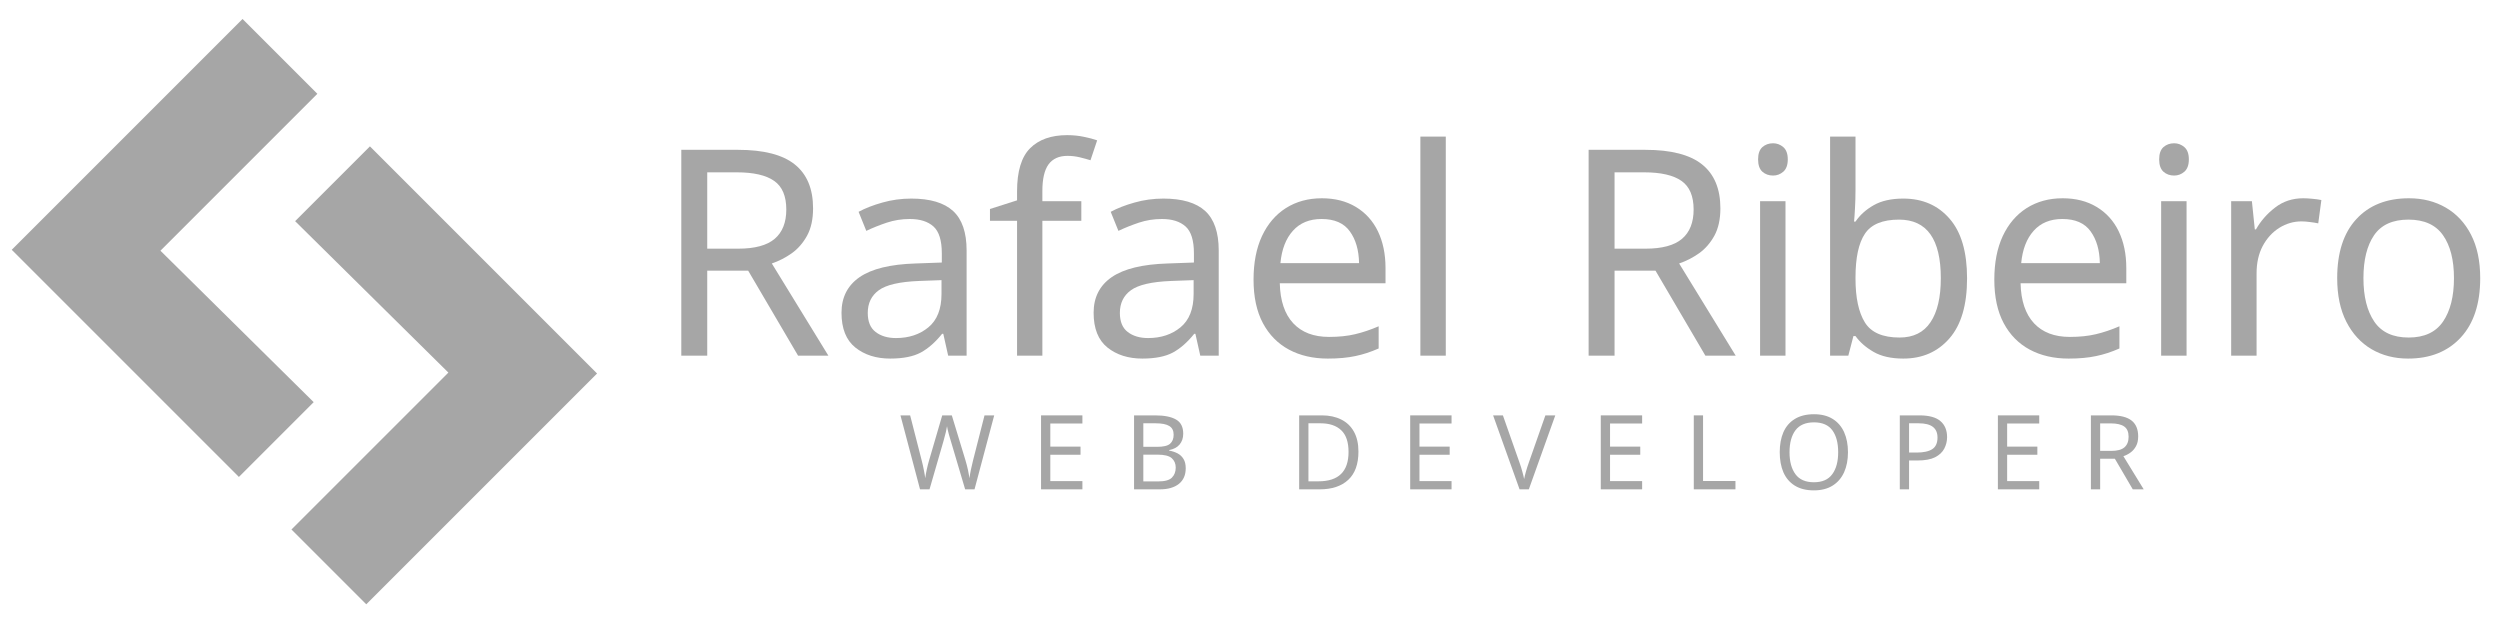
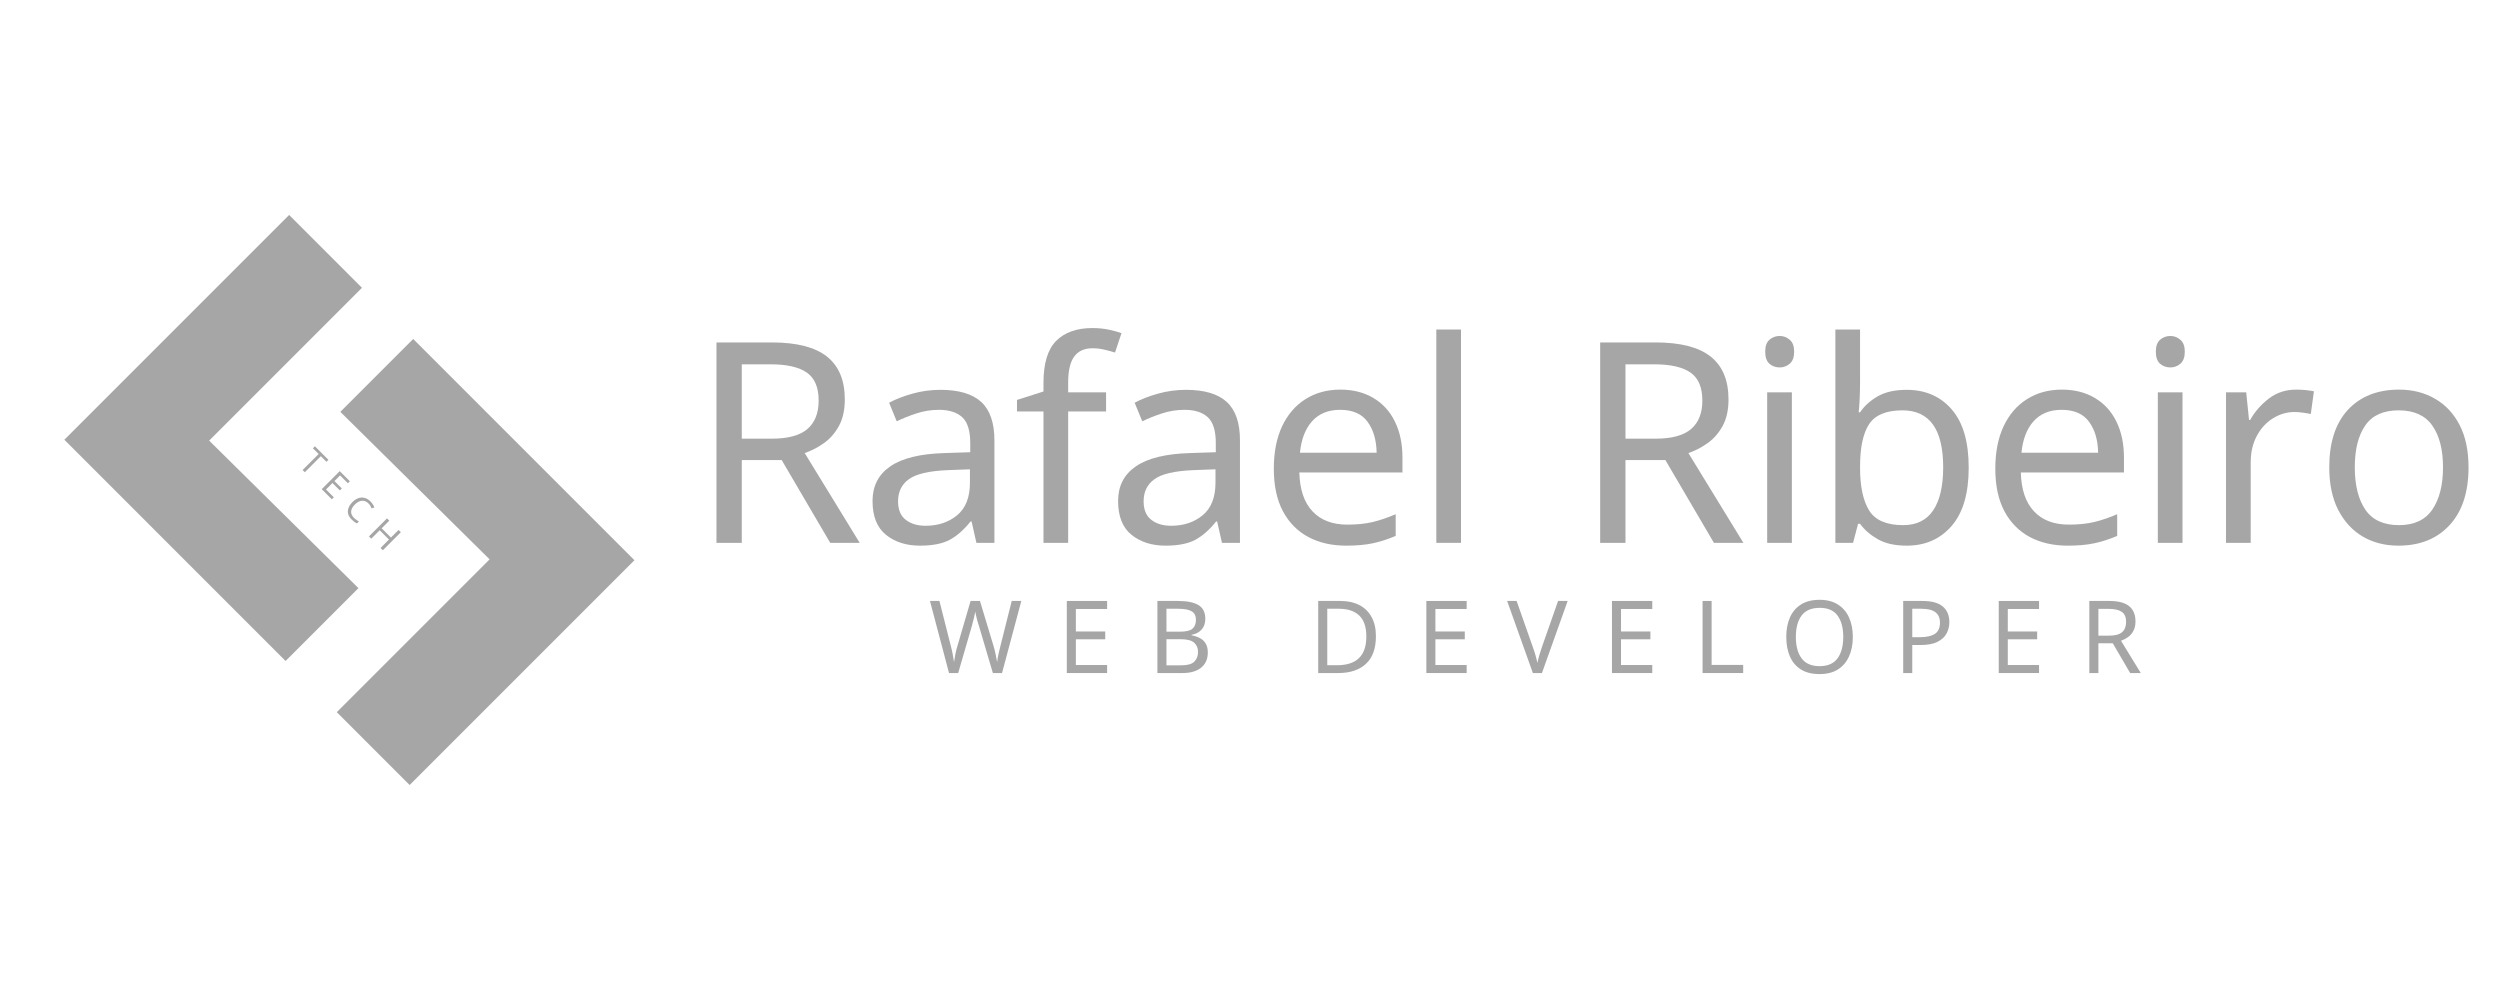
- <svg xmlns="http://www.w3.org/2000/svg" width="500" zoomAndPan="magnify" viewBox="0 0 375 93.75" height="125" preserveAspectRatio="xMidYMid meet" version="1.0">
+ <svg xmlns="http://www.w3.org/2000/svg" width="500" zoomAndPan="magnify" viewBox="0 0 375 150" height="200" preserveAspectRatio="xMidYMid meet" version="1.0">
  <defs>
    <g />
  </defs>
  <g fill="#a6a6a6" fill-opacity="1">
-     <g transform="translate(98.00733, 53.34918)">
-       <g>
-         <path d="M 12.703 -30.875 C 16.547 -30.875 19.379 -30.145 21.203 -28.688 C 23.035 -27.227 23.953 -25.031 23.953 -22.094 C 23.953 -20.445 23.648 -19.078 23.047 -17.984 C 22.441 -16.891 21.672 -16.008 20.734 -15.344 C 19.797 -14.688 18.805 -14.18 17.766 -13.828 L 26.25 0 L 21.703 0 L 14.219 -12.75 L 8.078 -12.75 L 8.078 0 L 4.188 0 L 4.188 -30.875 Z M 12.5 -27.5 L 8.078 -27.5 L 8.078 -16.047 L 12.703 -16.047 C 15.211 -16.047 17.047 -16.539 18.203 -17.531 C 19.359 -18.52 19.938 -19.984 19.938 -21.922 C 19.938 -23.941 19.328 -25.375 18.109 -26.219 C 16.898 -27.07 15.031 -27.5 12.5 -27.5 Z M 12.5 -27.5 " />
-       </g>
-     </g>
-   </g>
-   <g fill="#a6a6a6" fill-opacity="1">
-     <g transform="translate(124.2415, 53.34918)">
-       <g>
-         <path d="M 12.453 -23.562 C 15.273 -23.562 17.363 -22.941 18.719 -21.703 C 20.07 -20.461 20.75 -18.488 20.75 -15.781 L 20.75 0 L 17.984 0 L 17.25 -3.281 L 17.078 -3.281 C 16.066 -2.02 15 -1.082 13.875 -0.469 C 12.75 0.133 11.223 0.438 9.297 0.438 C 7.191 0.438 5.445 -0.113 4.062 -1.219 C 2.676 -2.332 1.984 -4.07 1.984 -6.438 C 1.984 -8.75 2.891 -10.531 4.703 -11.781 C 6.523 -13.031 9.32 -13.711 13.094 -13.828 L 17.031 -13.969 L 17.031 -15.344 C 17.031 -17.281 16.613 -18.625 15.781 -19.375 C 14.945 -20.125 13.766 -20.5 12.234 -20.5 C 11.023 -20.5 9.875 -20.316 8.781 -19.953 C 7.688 -19.586 6.66 -19.176 5.703 -18.719 L 4.547 -21.578 C 5.547 -22.117 6.738 -22.582 8.125 -22.969 C 9.508 -23.363 10.953 -23.562 12.453 -23.562 Z M 16.984 -11.328 L 13.578 -11.203 C 10.691 -11.086 8.691 -10.625 7.578 -9.812 C 6.473 -9.008 5.922 -7.875 5.922 -6.406 C 5.922 -5.102 6.316 -4.148 7.109 -3.547 C 7.898 -2.941 8.914 -2.641 10.156 -2.641 C 12.094 -2.641 13.711 -3.176 15.016 -4.25 C 16.328 -5.332 16.984 -7 16.984 -9.25 Z M 16.984 -11.328 " />
-       </g>
-     </g>
-   </g>
-   <g fill="#a6a6a6" fill-opacity="1">
-     <g transform="translate(147.8393, 53.34918)">
-       <g>
-         <path d="M 14.359 -20.234 L 8.516 -20.234 L 8.516 0 L 4.719 0 L 4.719 -20.234 L 0.656 -20.234 L 0.656 -22 L 4.719 -23.297 L 4.719 -24.641 C 4.719 -27.641 5.367 -29.797 6.672 -31.109 C 7.984 -32.422 9.836 -33.078 12.234 -33.078 C 13.129 -33.078 13.961 -32.992 14.734 -32.828 C 15.516 -32.672 16.18 -32.492 16.734 -32.297 L 15.734 -29.312 C 15.273 -29.457 14.742 -29.602 14.141 -29.75 C 13.535 -29.895 12.914 -29.969 12.281 -29.969 C 11.008 -29.969 10.062 -29.539 9.438 -28.688 C 8.82 -27.832 8.516 -26.5 8.516 -24.688 L 8.516 -23.172 L 14.359 -23.172 Z M 14.359 -20.234 " />
-       </g>
-     </g>
-   </g>
-   <g fill="#a6a6a6" fill-opacity="1">
-     <g transform="translate(162.0584, 53.34918)">
-       <g>
-         <path d="M 12.453 -23.562 C 15.273 -23.562 17.363 -22.941 18.719 -21.703 C 20.07 -20.461 20.75 -18.488 20.75 -15.781 L 20.75 0 L 17.984 0 L 17.25 -3.281 L 17.078 -3.281 C 16.066 -2.02 15 -1.082 13.875 -0.469 C 12.75 0.133 11.223 0.438 9.297 0.438 C 7.191 0.438 5.445 -0.113 4.062 -1.219 C 2.676 -2.332 1.984 -4.07 1.984 -6.438 C 1.984 -8.75 2.891 -10.531 4.703 -11.781 C 6.523 -13.031 9.32 -13.711 13.094 -13.828 L 17.031 -13.969 L 17.031 -15.344 C 17.031 -17.281 16.613 -18.625 15.781 -19.375 C 14.945 -20.125 13.766 -20.5 12.234 -20.5 C 11.023 -20.5 9.875 -20.316 8.781 -19.953 C 7.688 -19.586 6.66 -19.176 5.703 -18.719 L 4.547 -21.578 C 5.547 -22.117 6.738 -22.582 8.125 -22.969 C 9.508 -23.363 10.953 -23.562 12.453 -23.562 Z M 16.984 -11.328 L 13.578 -11.203 C 10.691 -11.086 8.691 -10.625 7.578 -9.812 C 6.473 -9.008 5.922 -7.875 5.922 -6.406 C 5.922 -5.102 6.316 -4.148 7.109 -3.547 C 7.898 -2.941 8.914 -2.641 10.156 -2.641 C 12.094 -2.641 13.711 -3.176 15.016 -4.25 C 16.328 -5.332 16.984 -7 16.984 -9.25 Z M 16.984 -11.328 " />
-       </g>
-     </g>
-   </g>
-   <g fill="#a6a6a6" fill-opacity="1">
-     <g transform="translate(185.6562, 53.34918)">
-       <g>
-         <path d="M 12.625 -23.609 C 14.582 -23.609 16.281 -23.176 17.719 -22.312 C 19.164 -21.445 20.27 -20.227 21.031 -18.656 C 21.789 -17.082 22.172 -15.242 22.172 -13.141 L 22.172 -10.859 L 6.312 -10.859 C 6.375 -8.234 7.047 -6.234 8.328 -4.859 C 9.609 -3.492 11.398 -2.812 13.703 -2.812 C 15.172 -2.812 16.473 -2.945 17.609 -3.219 C 18.754 -3.488 19.93 -3.883 21.141 -4.406 L 21.141 -1.078 C 19.961 -0.555 18.797 -0.176 17.641 0.062 C 16.484 0.312 15.113 0.438 13.531 0.438 C 11.312 0.438 9.363 -0.008 7.688 -0.906 C 6.02 -1.801 4.719 -3.125 3.781 -4.875 C 2.844 -6.633 2.375 -8.812 2.375 -11.406 C 2.375 -13.945 2.797 -16.125 3.641 -17.938 C 4.492 -19.758 5.691 -21.16 7.234 -22.141 C 8.785 -23.117 10.582 -23.609 12.625 -23.609 Z M 12.578 -20.5 C 10.766 -20.5 9.332 -19.91 8.281 -18.734 C 7.227 -17.566 6.602 -15.945 6.406 -13.875 L 18.203 -13.875 C 18.172 -15.832 17.707 -17.426 16.812 -18.656 C 15.926 -19.883 14.516 -20.5 12.578 -20.5 Z M 12.578 -20.5 " />
-       </g>
-     </g>
-   </g>
-   <g fill="#a6a6a6" fill-opacity="1">
-     <g transform="translate(209.3837, 53.34918)">
-       <g>
-         <path d="M 7.484 0 L 3.672 0 L 3.672 -32.859 L 7.484 -32.859 Z M 7.484 0 " />
-       </g>
-     </g>
-   </g>
-   <g fill="#a6a6a6" fill-opacity="1">
-     <g transform="translate(219.8858, 53.34918)">
+     <g transform="translate(103.3921, 81.4271)">
+       <g>
+         <path d="M 12.375 -30.062 C 16.113 -30.062 18.875 -29.352 20.656 -27.938 C 22.438 -26.52 23.328 -24.379 23.328 -21.516 C 23.328 -19.922 23.031 -18.586 22.438 -17.516 C 21.852 -16.453 21.102 -15.598 20.188 -14.953 C 19.281 -14.305 18.32 -13.812 17.312 -13.469 L 25.562 0 L 21.141 0 L 13.859 -12.422 L 7.875 -12.422 L 7.875 0 L 4.078 0 L 4.078 -30.062 Z M 12.172 -26.781 L 7.875 -26.781 L 7.875 -15.625 L 12.375 -15.625 C 14.82 -15.625 16.602 -16.109 17.719 -17.078 C 18.844 -18.047 19.406 -19.469 19.406 -21.344 C 19.406 -23.312 18.816 -24.707 17.641 -25.531 C 16.461 -26.363 14.641 -26.781 12.172 -26.781 Z M 12.172 -26.781 " />
+       </g>
+     </g>
+   </g>
+   <g fill="#a6a6a6" fill-opacity="1">
+     <g transform="translate(128.9436, 81.4271)">
+       <g>
+         <path d="M 12.125 -22.953 C 14.875 -22.953 16.91 -22.348 18.234 -21.141 C 19.555 -19.93 20.219 -18.008 20.219 -15.375 L 20.219 0 L 17.516 0 L 16.797 -3.203 L 16.641 -3.203 C 15.648 -1.961 14.609 -1.047 13.516 -0.453 C 12.422 0.129 10.93 0.422 9.047 0.422 C 7.004 0.422 5.305 -0.117 3.953 -1.203 C 2.609 -2.285 1.938 -3.977 1.938 -6.281 C 1.938 -8.52 2.82 -10.25 4.594 -11.469 C 6.363 -12.695 9.086 -13.363 12.766 -13.469 L 16.594 -13.594 L 16.594 -14.953 C 16.594 -16.828 16.188 -18.129 15.375 -18.859 C 14.562 -19.586 13.41 -19.953 11.922 -19.953 C 10.734 -19.953 9.609 -19.773 8.547 -19.422 C 7.484 -19.078 6.488 -18.68 5.562 -18.234 L 4.422 -21.016 C 5.398 -21.547 6.562 -22 7.906 -22.375 C 9.258 -22.758 10.664 -22.953 12.125 -22.953 Z M 16.547 -11.031 L 13.219 -10.906 C 10.414 -10.789 8.473 -10.336 7.391 -9.547 C 6.305 -8.766 5.766 -7.66 5.766 -6.234 C 5.766 -4.973 6.148 -4.047 6.922 -3.453 C 7.691 -2.859 8.68 -2.562 9.891 -2.562 C 11.773 -2.562 13.352 -3.086 14.625 -4.141 C 15.906 -5.203 16.547 -6.828 16.547 -9.016 Z M 16.547 -11.031 " />
+       </g>
+     </g>
+   </g>
+   <g fill="#a6a6a6" fill-opacity="1">
+     <g transform="translate(151.9272, 81.4271)">
+       <g>
+         <path d="M 13.984 -19.703 L 8.297 -19.703 L 8.297 0 L 4.594 0 L 4.594 -19.703 L 0.625 -19.703 L 0.625 -21.438 L 4.594 -22.703 L 4.594 -24 C 4.594 -26.914 5.227 -29.016 6.5 -30.297 C 7.781 -31.578 9.586 -32.219 11.922 -32.219 C 12.785 -32.219 13.598 -32.141 14.359 -31.984 C 15.117 -31.828 15.766 -31.648 16.297 -31.453 L 15.328 -28.547 C 14.879 -28.691 14.359 -28.832 13.766 -28.969 C 13.18 -29.113 12.578 -29.188 11.953 -29.188 C 10.723 -29.188 9.805 -28.77 9.203 -27.938 C 8.598 -27.113 8.297 -25.816 8.297 -24.047 L 8.297 -22.578 L 13.984 -22.578 Z M 13.984 -19.703 " />
+       </g>
+     </g>
+   </g>
+   <g fill="#a6a6a6" fill-opacity="1">
+     <g transform="translate(165.7762, 81.4271)">
+       <g>
+         <path d="M 12.125 -22.953 C 14.875 -22.953 16.91 -22.348 18.234 -21.141 C 19.555 -19.93 20.219 -18.008 20.219 -15.375 L 20.219 0 L 17.516 0 L 16.797 -3.203 L 16.641 -3.203 C 15.648 -1.961 14.609 -1.047 13.516 -0.453 C 12.422 0.129 10.93 0.422 9.047 0.422 C 7.004 0.422 5.305 -0.117 3.953 -1.203 C 2.609 -2.285 1.938 -3.977 1.938 -6.281 C 1.938 -8.52 2.82 -10.25 4.594 -11.469 C 6.363 -12.695 9.086 -13.363 12.766 -13.469 L 16.594 -13.594 L 16.594 -14.953 C 16.594 -16.828 16.188 -18.129 15.375 -18.859 C 14.562 -19.586 13.41 -19.953 11.922 -19.953 C 10.734 -19.953 9.609 -19.773 8.547 -19.422 C 7.484 -19.078 6.488 -18.68 5.562 -18.234 L 4.422 -21.016 C 5.398 -21.547 6.562 -22 7.906 -22.375 C 9.258 -22.758 10.664 -22.953 12.125 -22.953 Z M 16.547 -11.031 L 13.219 -10.906 C 10.414 -10.789 8.473 -10.336 7.391 -9.547 C 6.305 -8.766 5.766 -7.66 5.766 -6.234 C 5.766 -4.973 6.148 -4.047 6.922 -3.453 C 7.691 -2.859 8.68 -2.562 9.891 -2.562 C 11.773 -2.562 13.352 -3.086 14.625 -4.141 C 15.906 -5.203 16.547 -6.828 16.547 -9.016 Z M 16.547 -11.031 " />
+       </g>
+     </g>
+   </g>
+   <g fill="#a6a6a6" fill-opacity="1">
+     <g transform="translate(188.7598, 81.4271)">
+       <g>
+         <path d="M 12.297 -22.984 C 14.203 -22.984 15.859 -22.562 17.266 -21.719 C 18.672 -20.883 19.742 -19.703 20.484 -18.172 C 21.234 -16.641 21.609 -14.848 21.609 -12.797 L 21.609 -10.562 L 6.141 -10.562 C 6.203 -8.008 6.859 -6.066 8.109 -4.734 C 9.359 -3.398 11.102 -2.734 13.344 -2.734 C 14.781 -2.734 16.051 -2.863 17.156 -3.125 C 18.27 -3.395 19.414 -3.785 20.594 -4.297 L 20.594 -1.047 C 19.438 -0.547 18.297 -0.176 17.172 0.062 C 16.055 0.301 14.727 0.422 13.188 0.422 C 11.02 0.422 9.117 -0.008 7.484 -0.875 C 5.859 -1.75 4.586 -3.039 3.672 -4.75 C 2.766 -6.469 2.312 -8.586 2.312 -11.109 C 2.312 -13.586 2.723 -15.707 3.547 -17.469 C 4.379 -19.238 5.547 -20.598 7.047 -21.547 C 8.555 -22.504 10.305 -22.984 12.297 -22.984 Z M 12.25 -19.953 C 10.477 -19.953 9.082 -19.383 8.062 -18.25 C 7.039 -17.113 6.43 -15.535 6.234 -13.516 L 17.734 -13.516 C 17.703 -15.422 17.25 -16.969 16.375 -18.156 C 15.508 -19.352 14.133 -19.953 12.25 -19.953 Z M 12.25 -19.953 " />
+       </g>
+     </g>
+   </g>
+   <g fill="#a6a6a6" fill-opacity="1">
+     <g transform="translate(211.8697, 81.4271)">
+       <g>
+         <path d="M 7.281 0 L 3.578 0 L 3.578 -32 L 7.281 -32 Z M 7.281 0 " />
+       </g>
+     </g>
+   </g>
+   <g fill="#a6a6a6" fill-opacity="1">
+     <g transform="translate(222.0985, 81.4271)">
      <g />
    </g>
  </g>
  <g fill="#a6a6a6" fill-opacity="1">
-     <g transform="translate(234.1049, 53.34918)">
-       <g>
-         <path d="M 12.703 -30.875 C 16.547 -30.875 19.379 -30.145 21.203 -28.688 C 23.035 -27.227 23.953 -25.031 23.953 -22.094 C 23.953 -20.445 23.648 -19.078 23.047 -17.984 C 22.441 -16.891 21.672 -16.008 20.734 -15.344 C 19.797 -14.688 18.805 -14.18 17.766 -13.828 L 26.25 0 L 21.703 0 L 14.219 -12.75 L 8.078 -12.75 L 8.078 0 L 4.188 0 L 4.188 -30.875 Z M 12.5 -27.5 L 8.078 -27.5 L 8.078 -16.047 L 12.703 -16.047 C 15.211 -16.047 17.047 -16.539 18.203 -17.531 C 19.359 -18.52 19.938 -19.984 19.938 -21.922 C 19.938 -23.941 19.328 -25.375 18.109 -26.219 C 16.898 -27.07 15.031 -27.5 12.5 -27.5 Z M 12.5 -27.5 " />
-       </g>
-     </g>
-   </g>
-   <g fill="#a6a6a6" fill-opacity="1">
-     <g transform="translate(260.3391, 53.34918)">
-       <g>
-         <path d="M 5.625 -31.859 C 6.195 -31.859 6.707 -31.664 7.156 -31.281 C 7.602 -30.895 7.828 -30.281 7.828 -29.438 C 7.828 -28.602 7.602 -27.988 7.156 -27.594 C 6.707 -27.207 6.195 -27.016 5.625 -27.016 C 4.988 -27.016 4.453 -27.207 4.016 -27.594 C 3.586 -27.988 3.375 -28.602 3.375 -29.438 C 3.375 -30.281 3.586 -30.895 4.016 -31.281 C 4.453 -31.664 4.988 -31.859 5.625 -31.859 Z M 7.484 -23.172 L 7.484 0 L 3.672 0 L 3.672 -23.172 Z M 7.484 -23.172 " />
-       </g>
-     </g>
-   </g>
-   <g fill="#a6a6a6" fill-opacity="1">
-     <g transform="translate(270.8412, 53.34918)">
-       <g>
-         <path d="M 7.484 -32.859 L 7.484 -24.859 C 7.484 -23.879 7.457 -22.961 7.406 -22.109 C 7.363 -21.266 7.316 -20.598 7.266 -20.109 L 7.484 -20.109 C 8.141 -21.086 9.047 -21.906 10.203 -22.562 C 11.359 -23.227 12.844 -23.562 14.656 -23.562 C 17.539 -23.562 19.852 -22.555 21.594 -20.547 C 23.344 -18.547 24.219 -15.562 24.219 -11.594 C 24.219 -7.613 23.336 -4.613 21.578 -2.594 C 19.816 -0.57 17.508 0.438 14.656 0.438 C 12.844 0.438 11.359 0.102 10.203 -0.562 C 9.047 -1.227 8.141 -2.02 7.484 -2.938 L 7.172 -2.938 L 6.406 0 L 3.672 0 L 3.672 -32.859 Z M 14.016 -20.406 C 11.535 -20.406 9.828 -19.695 8.891 -18.281 C 7.953 -16.875 7.484 -14.688 7.484 -11.719 L 7.484 -11.547 C 7.484 -8.691 7.953 -6.504 8.891 -4.984 C 9.828 -3.473 11.562 -2.719 14.094 -2.719 C 16.164 -2.719 17.711 -3.484 18.734 -5.016 C 19.766 -6.547 20.281 -8.75 20.281 -11.625 C 20.281 -17.477 18.191 -20.406 14.016 -20.406 Z M 14.016 -20.406 " />
-       </g>
-     </g>
-   </g>
-   <g fill="#a6a6a6" fill-opacity="1">
-     <g transform="translate(296.7729, 53.34918)">
-       <g>
-         <path d="M 12.625 -23.609 C 14.582 -23.609 16.281 -23.176 17.719 -22.312 C 19.164 -21.445 20.27 -20.227 21.031 -18.656 C 21.789 -17.082 22.172 -15.242 22.172 -13.141 L 22.172 -10.859 L 6.312 -10.859 C 6.375 -8.234 7.047 -6.234 8.328 -4.859 C 9.609 -3.492 11.398 -2.812 13.703 -2.812 C 15.172 -2.812 16.473 -2.945 17.609 -3.219 C 18.754 -3.488 19.93 -3.883 21.141 -4.406 L 21.141 -1.078 C 19.961 -0.555 18.797 -0.176 17.641 0.062 C 16.484 0.312 15.113 0.438 13.531 0.438 C 11.312 0.438 9.363 -0.008 7.688 -0.906 C 6.02 -1.801 4.719 -3.125 3.781 -4.875 C 2.844 -6.633 2.375 -8.812 2.375 -11.406 C 2.375 -13.945 2.797 -16.125 3.641 -17.938 C 4.492 -19.758 5.691 -21.16 7.234 -22.141 C 8.785 -23.117 10.582 -23.609 12.625 -23.609 Z M 12.578 -20.5 C 10.766 -20.5 9.332 -19.91 8.281 -18.734 C 7.227 -17.566 6.602 -15.945 6.406 -13.875 L 18.203 -13.875 C 18.172 -15.832 17.707 -17.426 16.812 -18.656 C 15.926 -19.883 14.516 -20.5 12.578 -20.5 Z M 12.578 -20.5 " />
-       </g>
-     </g>
-   </g>
-   <g fill="#a6a6a6" fill-opacity="1">
-     <g transform="translate(320.5004, 53.34918)">
-       <g>
-         <path d="M 5.625 -31.859 C 6.195 -31.859 6.707 -31.664 7.156 -31.281 C 7.602 -30.895 7.828 -30.281 7.828 -29.438 C 7.828 -28.602 7.602 -27.988 7.156 -27.594 C 6.707 -27.207 6.195 -27.016 5.625 -27.016 C 4.988 -27.016 4.453 -27.207 4.016 -27.594 C 3.586 -27.988 3.375 -28.602 3.375 -29.438 C 3.375 -30.281 3.586 -30.895 4.016 -31.281 C 4.453 -31.664 4.988 -31.859 5.625 -31.859 Z M 7.484 -23.172 L 7.484 0 L 3.672 0 L 3.672 -23.172 Z M 7.484 -23.172 " />
-       </g>
-     </g>
-   </g>
-   <g fill="#a6a6a6" fill-opacity="1">
-     <g transform="translate(331.0025, 53.34918)">
-       <g>
-         <path d="M 14.484 -23.609 C 14.91 -23.609 15.367 -23.582 15.859 -23.531 C 16.359 -23.488 16.805 -23.426 17.203 -23.344 L 16.734 -19.844 C 16.359 -19.926 15.938 -19.992 15.469 -20.047 C 15.008 -20.109 14.594 -20.141 14.219 -20.141 C 13.039 -20.141 11.93 -19.816 10.891 -19.172 C 9.859 -18.523 9.031 -17.617 8.406 -16.453 C 7.789 -15.285 7.484 -13.922 7.484 -12.359 L 7.484 0 L 3.672 0 L 3.672 -23.172 L 6.781 -23.172 L 7.219 -18.938 L 7.391 -18.938 C 8.109 -20.207 9.066 -21.301 10.266 -22.219 C 11.461 -23.145 12.867 -23.609 14.484 -23.609 Z M 14.484 -23.609 " />
-       </g>
-     </g>
-   </g>
-   <g fill="#a6a6a6" fill-opacity="1">
-     <g transform="translate(348.2037, 53.34918)">
-       <g>
-         <path d="M 23.828 -11.625 C 23.828 -7.789 22.852 -4.82 20.906 -2.719 C 18.957 -0.613 16.328 0.438 13.016 0.438 C 10.961 0.438 9.133 -0.031 7.531 -0.969 C 5.938 -1.906 4.676 -3.273 3.75 -5.078 C 2.832 -6.879 2.375 -9.062 2.375 -11.625 C 2.375 -15.457 3.332 -18.41 5.25 -20.484 C 7.164 -22.566 9.797 -23.609 13.141 -23.609 C 15.211 -23.609 17.055 -23.141 18.672 -22.203 C 20.285 -21.266 21.547 -19.91 22.453 -18.141 C 23.367 -16.367 23.828 -14.195 23.828 -11.625 Z M 6.312 -11.625 C 6.312 -8.883 6.852 -6.711 7.938 -5.109 C 9.02 -3.516 10.738 -2.719 13.094 -2.719 C 15.438 -2.719 17.156 -3.516 18.25 -5.109 C 19.344 -6.711 19.891 -8.883 19.891 -11.625 C 19.891 -14.363 19.344 -16.508 18.25 -18.062 C 17.156 -19.625 15.426 -20.406 13.062 -20.406 C 10.695 -20.406 8.977 -19.625 7.906 -18.062 C 6.844 -16.508 6.312 -14.363 6.312 -11.625 Z M 6.312 -11.625 " />
-       </g>
-     </g>
-   </g>
-   <g fill="#a6a6a6" fill-opacity="1">
-     <g transform="translate(134.8809, 73.3998)">
-       <g>
-         <path d="M 14.25 -11.094 L 11.297 0 L 9.891 0 L 7.734 -7.281 C 7.641 -7.57 7.551 -7.867 7.469 -8.172 C 7.395 -8.473 7.328 -8.738 7.266 -8.969 C 7.211 -9.207 7.18 -9.375 7.172 -9.469 C 7.16 -9.332 7.102 -9.039 7 -8.594 C 6.895 -8.156 6.773 -7.703 6.641 -7.234 L 4.547 0 L 3.125 0 L 0.188 -11.094 L 1.641 -11.094 L 3.375 -4.328 C 3.5 -3.848 3.602 -3.383 3.688 -2.938 C 3.781 -2.488 3.852 -2.066 3.906 -1.672 C 3.957 -2.078 4.035 -2.52 4.141 -3 C 4.242 -3.477 4.363 -3.945 4.5 -4.406 L 6.453 -11.094 L 7.891 -11.094 L 9.938 -4.359 C 10.082 -3.879 10.207 -3.398 10.312 -2.922 C 10.414 -2.441 10.492 -2.023 10.547 -1.672 C 10.586 -2.055 10.656 -2.473 10.75 -2.922 C 10.844 -3.379 10.953 -3.852 11.078 -4.344 L 12.797 -11.094 Z M 14.25 -11.094 " />
-       </g>
-     </g>
-   </g>
-   <g fill="#a6a6a6" fill-opacity="1">
-     <g transform="translate(154.6412, 73.3998)">
-       <g>
-         <path d="M 7.719 0 L 1.516 0 L 1.516 -11.094 L 7.719 -11.094 L 7.719 -9.875 L 2.906 -9.875 L 2.906 -6.406 L 7.438 -6.406 L 7.438 -5.188 L 2.906 -5.188 L 2.906 -1.234 L 7.719 -1.234 Z M 7.719 0 " />
-       </g>
-     </g>
-   </g>
-   <g fill="#a6a6a6" fill-opacity="1">
-     <g transform="translate(168.593, 73.3998)">
-       <g>
-         <path d="M 1.516 -11.094 L 4.672 -11.094 C 6.055 -11.094 7.102 -10.883 7.812 -10.469 C 8.531 -10.062 8.891 -9.352 8.891 -8.344 C 8.891 -7.695 8.707 -7.156 8.344 -6.719 C 7.977 -6.289 7.457 -6.016 6.781 -5.891 L 6.781 -5.812 C 7.25 -5.727 7.672 -5.586 8.047 -5.391 C 8.422 -5.191 8.719 -4.91 8.938 -4.547 C 9.156 -4.191 9.266 -3.727 9.266 -3.156 C 9.266 -2.145 8.922 -1.363 8.234 -0.812 C 7.547 -0.27 6.602 0 5.406 0 L 1.516 0 Z M 2.906 -6.375 L 4.953 -6.375 C 5.898 -6.375 6.551 -6.523 6.906 -6.828 C 7.27 -7.141 7.453 -7.594 7.453 -8.188 C 7.453 -8.801 7.234 -9.238 6.797 -9.5 C 6.367 -9.77 5.68 -9.906 4.734 -9.906 L 2.906 -9.906 Z M 2.906 -5.203 L 2.906 -1.188 L 5.141 -1.188 C 6.129 -1.188 6.812 -1.375 7.188 -1.75 C 7.57 -2.133 7.766 -2.641 7.766 -3.266 C 7.766 -3.848 7.566 -4.316 7.172 -4.672 C 6.773 -5.023 6.062 -5.203 5.031 -5.203 Z M 2.906 -5.203 " />
-       </g>
-     </g>
-   </g>
-   <g fill="#a6a6a6" fill-opacity="1">
-     <g transform="translate(184.0047, 73.3998)">
+     <g transform="translate(235.9475, 81.4271)">
+       <g>
+         <path d="M 12.375 -30.062 C 16.113 -30.062 18.875 -29.352 20.656 -27.938 C 22.438 -26.52 23.328 -24.379 23.328 -21.516 C 23.328 -19.922 23.031 -18.586 22.438 -17.516 C 21.852 -16.453 21.102 -15.598 20.188 -14.953 C 19.281 -14.305 18.32 -13.812 17.312 -13.469 L 25.562 0 L 21.141 0 L 13.859 -12.422 L 7.875 -12.422 L 7.875 0 L 4.078 0 L 4.078 -30.062 Z M 12.172 -26.781 L 7.875 -26.781 L 7.875 -15.625 L 12.375 -15.625 C 14.82 -15.625 16.602 -16.109 17.719 -17.078 C 18.844 -18.047 19.406 -19.469 19.406 -21.344 C 19.406 -23.312 18.816 -24.707 17.641 -25.531 C 16.461 -26.363 14.641 -26.781 12.172 -26.781 Z M 12.172 -26.781 " />
+       </g>
+     </g>
+   </g>
+   <g fill="#a6a6a6" fill-opacity="1">
+     <g transform="translate(261.4989, 81.4271)">
+       <g>
+         <path d="M 5.469 -31.031 C 6.031 -31.031 6.531 -30.836 6.969 -30.453 C 7.406 -30.078 7.625 -29.484 7.625 -28.672 C 7.625 -27.859 7.406 -27.258 6.969 -26.875 C 6.531 -26.5 6.031 -26.312 5.469 -26.312 C 4.852 -26.312 4.332 -26.5 3.906 -26.875 C 3.488 -27.258 3.281 -27.859 3.281 -28.672 C 3.281 -29.484 3.488 -30.078 3.906 -30.453 C 4.332 -30.836 4.852 -31.031 5.469 -31.031 Z M 7.281 -22.578 L 7.281 0 L 3.578 0 L 3.578 -22.578 Z M 7.281 -22.578 " />
+       </g>
+     </g>
+   </g>
+   <g fill="#a6a6a6" fill-opacity="1">
+     <g transform="translate(271.7277, 81.4271)">
+       <g>
+         <path d="M 7.281 -32 L 7.281 -24.219 C 7.281 -23.258 7.258 -22.363 7.219 -21.531 C 7.176 -20.707 7.129 -20.055 7.078 -19.578 L 7.281 -19.578 C 7.926 -20.535 8.812 -21.336 9.938 -21.984 C 11.062 -22.629 12.508 -22.953 14.281 -22.953 C 17.082 -22.953 19.332 -21.973 21.031 -20.016 C 22.727 -18.066 23.578 -15.156 23.578 -11.281 C 23.578 -7.406 22.719 -4.484 21 -2.516 C 19.289 -0.555 17.051 0.422 14.281 0.422 C 12.508 0.422 11.062 0.098 9.938 -0.547 C 8.812 -1.191 7.926 -1.961 7.281 -2.859 L 6.984 -2.859 L 6.234 0 L 3.578 0 L 3.578 -32 Z M 13.641 -19.875 C 11.223 -19.875 9.555 -19.188 8.641 -17.812 C 7.734 -16.438 7.281 -14.301 7.281 -11.406 L 7.281 -11.25 C 7.281 -8.469 7.734 -6.336 8.641 -4.859 C 9.555 -3.391 11.254 -2.656 13.734 -2.656 C 15.754 -2.656 17.258 -3.395 18.25 -4.875 C 19.25 -6.363 19.75 -8.516 19.75 -11.328 C 19.75 -17.023 17.711 -19.875 13.641 -19.875 Z M 13.641 -19.875 " />
+       </g>
+     </g>
+   </g>
+   <g fill="#a6a6a6" fill-opacity="1">
+     <g transform="translate(296.9845, 81.4271)">
+       <g>
+         <path d="M 12.297 -22.984 C 14.203 -22.984 15.859 -22.562 17.266 -21.719 C 18.672 -20.883 19.742 -19.703 20.484 -18.172 C 21.234 -16.641 21.609 -14.848 21.609 -12.797 L 21.609 -10.562 L 6.141 -10.562 C 6.203 -8.008 6.859 -6.066 8.109 -4.734 C 9.359 -3.398 11.102 -2.734 13.344 -2.734 C 14.781 -2.734 16.051 -2.863 17.156 -3.125 C 18.27 -3.395 19.414 -3.785 20.594 -4.297 L 20.594 -1.047 C 19.438 -0.547 18.297 -0.176 17.172 0.062 C 16.055 0.301 14.727 0.422 13.188 0.422 C 11.02 0.422 9.117 -0.008 7.484 -0.875 C 5.859 -1.75 4.586 -3.039 3.672 -4.75 C 2.766 -6.469 2.312 -8.586 2.312 -11.109 C 2.312 -13.586 2.723 -15.707 3.547 -17.469 C 4.379 -19.238 5.547 -20.598 7.047 -21.547 C 8.555 -22.504 10.305 -22.984 12.297 -22.984 Z M 12.25 -19.953 C 10.477 -19.953 9.082 -19.383 8.062 -18.25 C 7.039 -17.113 6.43 -15.535 6.234 -13.516 L 17.734 -13.516 C 17.703 -15.422 17.25 -16.969 16.375 -18.156 C 15.508 -19.352 14.133 -19.953 12.25 -19.953 Z M 12.25 -19.953 " />
+       </g>
+     </g>
+   </g>
+   <g fill="#a6a6a6" fill-opacity="1">
+     <g transform="translate(320.0944, 81.4271)">
+       <g>
+         <path d="M 5.469 -31.031 C 6.031 -31.031 6.531 -30.836 6.969 -30.453 C 7.406 -30.078 7.625 -29.484 7.625 -28.672 C 7.625 -27.859 7.406 -27.258 6.969 -26.875 C 6.531 -26.5 6.031 -26.312 5.469 -26.312 C 4.852 -26.312 4.332 -26.5 3.906 -26.875 C 3.488 -27.258 3.281 -27.859 3.281 -28.672 C 3.281 -29.484 3.488 -30.078 3.906 -30.453 C 4.332 -30.836 4.852 -31.031 5.469 -31.031 Z M 7.281 -22.578 L 7.281 0 L 3.578 0 L 3.578 -22.578 Z M 7.281 -22.578 " />
+       </g>
+     </g>
+   </g>
+   <g fill="#a6a6a6" fill-opacity="1">
+     <g transform="translate(330.3232, 81.4271)">
+       <g>
+         <path d="M 14.109 -22.984 C 14.523 -22.984 14.973 -22.961 15.453 -22.922 C 15.93 -22.879 16.367 -22.816 16.766 -22.734 L 16.297 -19.328 C 15.93 -19.41 15.523 -19.477 15.078 -19.531 C 14.629 -19.594 14.223 -19.625 13.859 -19.625 C 12.703 -19.625 11.617 -19.305 10.609 -18.672 C 9.598 -18.047 8.789 -17.16 8.188 -16.016 C 7.582 -14.879 7.281 -13.555 7.281 -12.047 L 7.281 0 L 3.578 0 L 3.578 -22.578 L 6.609 -22.578 L 7.031 -18.438 L 7.203 -18.438 C 7.898 -19.676 8.832 -20.742 10 -21.641 C 11.164 -22.535 12.535 -22.984 14.109 -22.984 Z M 14.109 -22.984 " />
+       </g>
+     </g>
+   </g>
+   <g fill="#a6a6a6" fill-opacity="1">
+     <g transform="translate(347.0768, 81.4271)">
+       <g>
+         <path d="M 23.203 -11.328 C 23.203 -7.598 22.254 -4.707 20.359 -2.656 C 18.461 -0.602 15.898 0.422 12.672 0.422 C 10.68 0.422 8.906 -0.031 7.344 -0.938 C 5.789 -1.852 4.562 -3.188 3.656 -4.938 C 2.758 -6.695 2.312 -8.828 2.312 -11.328 C 2.312 -15.055 3.242 -17.93 5.109 -19.953 C 6.984 -21.973 9.547 -22.984 12.797 -22.984 C 14.816 -22.984 16.613 -22.523 18.188 -21.609 C 19.758 -20.703 20.988 -19.383 21.875 -17.656 C 22.758 -15.938 23.203 -13.828 23.203 -11.328 Z M 6.141 -11.328 C 6.141 -8.66 6.664 -6.547 7.719 -4.984 C 8.781 -3.43 10.461 -2.656 12.766 -2.656 C 15.035 -2.656 16.703 -3.43 17.766 -4.984 C 18.836 -6.547 19.375 -8.66 19.375 -11.328 C 19.375 -13.992 18.836 -16.082 17.766 -17.594 C 16.703 -19.113 15.02 -19.875 12.719 -19.875 C 10.414 -19.875 8.742 -19.113 7.703 -17.594 C 6.66 -16.082 6.141 -13.992 6.141 -11.328 Z M 6.141 -11.328 " />
+       </g>
+     </g>
+   </g>
+   <g fill="#a6a6a6" fill-opacity="1">
+     <g transform="translate(139.306, 100.9559)">
+       <g>
+         <path d="M 13.891 -10.812 L 11 0 L 9.625 0 L 7.531 -7.078 C 7.438 -7.367 7.348 -7.66 7.266 -7.953 C 7.191 -8.254 7.129 -8.516 7.078 -8.734 C 7.023 -8.961 6.992 -9.125 6.984 -9.219 C 6.973 -9.094 6.914 -8.812 6.812 -8.375 C 6.707 -7.945 6.594 -7.504 6.469 -7.047 L 4.422 0 L 3.047 0 L 0.188 -10.812 L 1.609 -10.812 L 3.281 -4.203 C 3.406 -3.742 3.508 -3.297 3.594 -2.859 C 3.676 -2.422 3.742 -2.016 3.797 -1.641 C 3.848 -2.023 3.922 -2.453 4.016 -2.922 C 4.117 -3.391 4.238 -3.844 4.375 -4.281 L 6.281 -10.812 L 7.688 -10.812 L 9.672 -4.234 C 9.816 -3.773 9.938 -3.312 10.031 -2.844 C 10.133 -2.383 10.211 -1.984 10.266 -1.641 C 10.305 -2.016 10.375 -2.422 10.469 -2.859 C 10.562 -3.297 10.672 -3.75 10.797 -4.219 L 12.453 -10.812 Z M 13.891 -10.812 " />
+       </g>
+     </g>
+   </g>
+   <g fill="#a6a6a6" fill-opacity="1">
+     <g transform="translate(158.552, 100.9559)">
+       <g>
+         <path d="M 7.516 0 L 1.469 0 L 1.469 -10.812 L 7.516 -10.812 L 7.516 -9.609 L 2.828 -9.609 L 2.828 -6.234 L 7.234 -6.234 L 7.234 -5.062 L 2.828 -5.062 L 2.828 -1.203 L 7.516 -1.203 Z M 7.516 0 " />
+       </g>
+     </g>
+   </g>
+   <g fill="#a6a6a6" fill-opacity="1">
+     <g transform="translate(172.1407, 100.9559)">
+       <g>
+         <path d="M 1.469 -10.812 L 4.562 -10.812 C 5.906 -10.812 6.922 -10.609 7.609 -10.203 C 8.305 -9.797 8.656 -9.102 8.656 -8.125 C 8.656 -7.488 8.477 -6.961 8.125 -6.547 C 7.77 -6.129 7.258 -5.859 6.594 -5.734 L 6.594 -5.656 C 7.051 -5.582 7.461 -5.445 7.828 -5.25 C 8.203 -5.062 8.492 -4.789 8.703 -4.438 C 8.922 -4.082 9.031 -3.629 9.031 -3.078 C 9.031 -2.098 8.691 -1.336 8.016 -0.797 C 7.348 -0.266 6.43 0 5.266 0 L 1.469 0 Z M 2.828 -6.203 L 4.828 -6.203 C 5.742 -6.203 6.375 -6.348 6.719 -6.641 C 7.07 -6.941 7.25 -7.391 7.25 -7.984 C 7.25 -8.578 7.039 -9 6.625 -9.25 C 6.207 -9.508 5.539 -9.641 4.625 -9.641 L 2.828 -9.641 Z M 2.828 -5.078 L 2.828 -1.156 L 5.016 -1.156 C 5.973 -1.156 6.633 -1.336 7 -1.703 C 7.375 -2.078 7.562 -2.566 7.562 -3.172 C 7.562 -3.742 7.367 -4.203 6.984 -4.547 C 6.598 -4.898 5.906 -5.078 4.906 -5.078 Z M 2.828 -5.078 " />
+       </g>
+     </g>
+   </g>
+   <g fill="#a6a6a6" fill-opacity="1">
+     <g transform="translate(187.1513, 100.9559)">
      <g />
    </g>
  </g>
  <g fill="#a6a6a6" fill-opacity="1">
-     <g transform="translate(193.3594, 73.3998)">
-       <g>
-         <path d="M 10.406 -5.656 C 10.406 -3.781 9.895 -2.367 8.875 -1.422 C 7.852 -0.473 6.43 0 4.609 0 L 1.516 0 L 1.516 -11.094 L 4.922 -11.094 C 6.035 -11.094 7.004 -10.883 7.828 -10.469 C 8.648 -10.062 9.285 -9.453 9.734 -8.641 C 10.18 -7.836 10.406 -6.844 10.406 -5.656 Z M 8.922 -5.609 C 8.922 -7.086 8.555 -8.172 7.828 -8.859 C 7.098 -9.555 6.062 -9.906 4.719 -9.906 L 2.906 -9.906 L 2.906 -1.203 L 4.422 -1.203 C 7.422 -1.203 8.922 -2.672 8.922 -5.609 Z M 8.922 -5.609 " />
-       </g>
-     </g>
-   </g>
-   <g fill="#a6a6a6" fill-opacity="1">
-     <g transform="translate(210.0135, 73.3998)">
-       <g>
-         <path d="M 7.719 0 L 1.516 0 L 1.516 -11.094 L 7.719 -11.094 L 7.719 -9.875 L 2.906 -9.875 L 2.906 -6.406 L 7.438 -6.406 L 7.438 -5.188 L 2.906 -5.188 L 2.906 -1.234 L 7.719 -1.234 Z M 7.719 0 " />
-       </g>
-     </g>
-   </g>
-   <g fill="#a6a6a6" fill-opacity="1">
-     <g transform="translate(223.9653, 73.3998)">
-       <g>
-         <path d="M 9.328 -11.094 L 5.359 0 L 3.969 0 L 0 -11.094 L 1.469 -11.094 L 3.969 -3.984 C 4.133 -3.523 4.27 -3.094 4.375 -2.688 C 4.488 -2.289 4.582 -1.91 4.656 -1.547 C 4.727 -1.91 4.82 -2.297 4.938 -2.703 C 5.051 -3.109 5.191 -3.547 5.359 -4.016 L 7.844 -11.094 Z M 9.328 -11.094 " />
-       </g>
-     </g>
-   </g>
-   <g fill="#a6a6a6" fill-opacity="1">
-     <g transform="translate(238.6005, 73.3998)">
-       <g>
-         <path d="M 7.719 0 L 1.516 0 L 1.516 -11.094 L 7.719 -11.094 L 7.719 -9.875 L 2.906 -9.875 L 2.906 -6.406 L 7.438 -6.406 L 7.438 -5.188 L 2.906 -5.188 L 2.906 -1.234 L 7.719 -1.234 Z M 7.719 0 " />
-       </g>
-     </g>
-   </g>
-   <g fill="#a6a6a6" fill-opacity="1">
-     <g transform="translate(252.5523, 73.3998)">
-       <g>
-         <path d="M 1.516 0 L 1.516 -11.094 L 2.906 -11.094 L 2.906 -1.25 L 7.766 -1.25 L 7.766 0 Z M 1.516 0 " />
-       </g>
-     </g>
-   </g>
-   <g fill="#a6a6a6" fill-opacity="1">
-     <g transform="translate(266.0071, 73.3998)">
-       <g>
-         <path d="M 11.188 -5.562 C 11.188 -4.414 10.992 -3.414 10.609 -2.562 C 10.223 -1.707 9.648 -1.039 8.891 -0.562 C 8.129 -0.082 7.191 0.156 6.078 0.156 C 4.93 0.156 3.973 -0.082 3.203 -0.562 C 2.441 -1.039 1.875 -1.707 1.5 -2.562 C 1.133 -3.426 0.953 -4.43 0.953 -5.578 C 0.953 -6.711 1.133 -7.707 1.5 -8.562 C 1.875 -9.414 2.441 -10.078 3.203 -10.547 C 3.973 -11.023 4.938 -11.266 6.094 -11.266 C 7.207 -11.266 8.141 -11.031 8.891 -10.562 C 9.648 -10.094 10.223 -9.43 10.609 -8.578 C 10.992 -7.723 11.188 -6.719 11.188 -5.562 Z M 2.422 -5.562 C 2.422 -4.164 2.719 -3.066 3.312 -2.266 C 3.906 -1.461 4.828 -1.062 6.078 -1.062 C 7.328 -1.062 8.242 -1.461 8.828 -2.266 C 9.422 -3.066 9.719 -4.164 9.719 -5.562 C 9.719 -6.969 9.426 -8.066 8.844 -8.859 C 8.258 -9.648 7.344 -10.047 6.094 -10.047 C 4.832 -10.047 3.906 -9.648 3.312 -8.859 C 2.719 -8.066 2.422 -6.969 2.422 -5.562 Z M 2.422 -5.562 " />
-       </g>
-     </g>
-   </g>
-   <g fill="#a6a6a6" fill-opacity="1">
-     <g transform="translate(283.4534, 73.3998)">
-       <g>
-         <path d="M 4.453 -11.094 C 5.898 -11.094 6.953 -10.805 7.609 -10.234 C 8.273 -9.672 8.609 -8.867 8.609 -7.828 C 8.609 -7.223 8.469 -6.648 8.188 -6.109 C 7.914 -5.578 7.457 -5.145 6.812 -4.812 C 6.164 -4.488 5.289 -4.328 4.188 -4.328 L 2.906 -4.328 L 2.906 0 L 1.516 0 L 1.516 -11.094 Z M 4.328 -9.906 L 2.906 -9.906 L 2.906 -5.516 L 4.031 -5.516 C 5.082 -5.516 5.867 -5.688 6.391 -6.031 C 6.91 -6.375 7.172 -6.953 7.172 -7.766 C 7.172 -8.484 6.938 -9.02 6.469 -9.375 C 6.008 -9.727 5.297 -9.906 4.328 -9.906 Z M 4.328 -9.906 " />
-       </g>
-     </g>
-   </g>
-   <g fill="#a6a6a6" fill-opacity="1">
-     <g transform="translate(298.1662, 73.3998)">
-       <g>
-         <path d="M 7.719 0 L 1.516 0 L 1.516 -11.094 L 7.719 -11.094 L 7.719 -9.875 L 2.906 -9.875 L 2.906 -6.406 L 7.438 -6.406 L 7.438 -5.188 L 2.906 -5.188 L 2.906 -1.234 L 7.719 -1.234 Z M 7.719 0 " />
-       </g>
-     </g>
-   </g>
-   <g fill="#a6a6a6" fill-opacity="1">
-     <g transform="translate(312.118, 73.3998)">
-       <g>
-         <path d="M 4.578 -11.094 C 5.953 -11.094 6.969 -10.832 7.625 -10.312 C 8.281 -9.789 8.609 -9 8.609 -7.938 C 8.609 -7.352 8.5 -6.863 8.281 -6.469 C 8.062 -6.07 7.785 -5.754 7.453 -5.516 C 7.117 -5.273 6.766 -5.094 6.391 -4.969 L 9.438 0 L 7.797 0 L 5.109 -4.594 L 2.906 -4.594 L 2.906 0 L 1.516 0 L 1.516 -11.094 Z M 4.5 -9.891 L 2.906 -9.891 L 2.906 -5.766 L 4.578 -5.766 C 5.473 -5.766 6.129 -5.941 6.547 -6.297 C 6.961 -6.66 7.172 -7.188 7.172 -7.875 C 7.172 -8.602 6.953 -9.117 6.516 -9.422 C 6.078 -9.734 5.406 -9.891 4.5 -9.891 Z M 4.5 -9.891 " />
-       </g>
-     </g>
-   </g>
-   <g fill="#a6a6a6" fill-opacity="1">
-     <g transform="translate(32.77241, 104.4666)">
-       <g>
-         <path d="M 56.789 -48.441 L 22.715 -82.512 L 11.496 -71.293 L 34.484 -48.578 L 10.945 -25.043 L 22.168 -13.82 Z M 56.789 -48.441 " />
-       </g>
-     </g>
-   </g>
-   <g fill="#a6a6a6" fill-opacity="1">
-     <g transform="translate(58.54875, -10.97119)">
-       <g>
-         <path d="M -56.789 48.441 L -22.715 82.512 L -11.496 71.293 L -34.484 48.578 L -10.945 25.043 L -22.168 13.82 Z M -56.789 48.441 " />
+     <g transform="translate(196.2625, 100.9559)">
+       <g>
+         <path d="M 10.125 -5.516 C 10.125 -3.68 9.625 -2.301 8.625 -1.375 C 7.633 -0.457 6.254 0 4.484 0 L 1.469 0 L 1.469 -10.812 L 4.797 -10.812 C 5.879 -10.812 6.82 -10.609 7.625 -10.203 C 8.426 -9.797 9.039 -9.195 9.469 -8.406 C 9.906 -7.625 10.125 -6.66 10.125 -5.516 Z M 8.688 -5.469 C 8.688 -6.906 8.332 -7.957 7.625 -8.625 C 6.914 -9.301 5.91 -9.641 4.609 -9.641 L 2.828 -9.641 L 2.828 -1.172 L 4.297 -1.172 C 7.223 -1.172 8.688 -2.602 8.688 -5.469 Z M 8.688 -5.469 " />
+       </g>
+     </g>
+   </g>
+   <g fill="#a6a6a6" fill-opacity="1">
+     <g transform="translate(212.4832, 100.9559)">
+       <g>
+         <path d="M 7.516 0 L 1.469 0 L 1.469 -10.812 L 7.516 -10.812 L 7.516 -9.609 L 2.828 -9.609 L 2.828 -6.234 L 7.234 -6.234 L 7.234 -5.062 L 2.828 -5.062 L 2.828 -1.203 L 7.516 -1.203 Z M 7.516 0 " />
+       </g>
+     </g>
+   </g>
+   <g fill="#a6a6a6" fill-opacity="1">
+     <g transform="translate(226.0719, 100.9559)">
+       <g>
+         <path d="M 9.078 -10.812 L 5.219 0 L 3.859 0 L 0 -10.812 L 1.422 -10.812 L 3.859 -3.875 C 4.023 -3.426 4.16 -3.008 4.266 -2.625 C 4.367 -2.238 4.461 -1.867 4.547 -1.516 C 4.609 -1.867 4.695 -2.238 4.812 -2.625 C 4.926 -3.02 5.062 -3.445 5.219 -3.906 L 7.641 -10.812 Z M 9.078 -10.812 " />
+       </g>
+     </g>
+   </g>
+   <g fill="#a6a6a6" fill-opacity="1">
+     <g transform="translate(240.3261, 100.9559)">
+       <g>
+         <path d="M 7.516 0 L 1.469 0 L 1.469 -10.812 L 7.516 -10.812 L 7.516 -9.609 L 2.828 -9.609 L 2.828 -6.234 L 7.234 -6.234 L 7.234 -5.062 L 2.828 -5.062 L 2.828 -1.203 L 7.516 -1.203 Z M 7.516 0 " />
+       </g>
+     </g>
+   </g>
+   <g fill="#a6a6a6" fill-opacity="1">
+     <g transform="translate(253.9148, 100.9559)">
+       <g>
+         <path d="M 1.469 0 L 1.469 -10.812 L 2.828 -10.812 L 2.828 -1.219 L 7.562 -1.219 L 7.562 0 Z M 1.469 0 " />
+       </g>
+     </g>
+   </g>
+   <g fill="#a6a6a6" fill-opacity="1">
+     <g transform="translate(267.0195, 100.9559)">
+       <g>
+         <path d="M 10.906 -5.422 C 10.906 -4.297 10.711 -3.316 10.328 -2.484 C 9.953 -1.648 9.395 -1 8.656 -0.531 C 7.914 -0.07 7.004 0.156 5.922 0.156 C 4.797 0.156 3.863 -0.07 3.125 -0.531 C 2.383 -1 1.832 -1.648 1.469 -2.484 C 1.102 -3.328 0.922 -4.312 0.922 -5.438 C 0.922 -6.531 1.102 -7.492 1.469 -8.328 C 1.832 -9.16 2.383 -9.812 3.125 -10.281 C 3.863 -10.75 4.801 -10.984 5.938 -10.984 C 7.02 -10.984 7.926 -10.75 8.656 -10.281 C 9.395 -9.82 9.953 -9.176 10.328 -8.344 C 10.711 -7.508 10.906 -6.535 10.906 -5.422 Z M 2.359 -5.422 C 2.359 -4.055 2.645 -2.984 3.219 -2.203 C 3.801 -1.422 4.703 -1.031 5.922 -1.031 C 7.141 -1.031 8.035 -1.422 8.609 -2.203 C 9.18 -2.984 9.469 -4.055 9.469 -5.422 C 9.469 -6.785 9.18 -7.852 8.609 -8.625 C 8.047 -9.395 7.156 -9.781 5.938 -9.781 C 4.707 -9.781 3.801 -9.395 3.219 -8.625 C 2.645 -7.852 2.359 -6.785 2.359 -5.422 Z M 2.359 -5.422 " />
+       </g>
+     </g>
+   </g>
+   <g fill="#a6a6a6" fill-opacity="1">
+     <g transform="translate(284.0116, 100.9559)">
+       <g>
+         <path d="M 4.328 -10.812 C 5.742 -10.812 6.773 -10.531 7.422 -9.969 C 8.066 -9.414 8.391 -8.633 8.391 -7.625 C 8.391 -7.031 8.254 -6.473 7.984 -5.953 C 7.711 -5.43 7.258 -5.008 6.625 -4.688 C 6 -4.363 5.148 -4.203 4.078 -4.203 L 2.828 -4.203 L 2.828 0 L 1.469 0 L 1.469 -10.812 Z M 4.203 -9.641 L 2.828 -9.641 L 2.828 -5.375 L 3.922 -5.375 C 4.953 -5.375 5.719 -5.539 6.219 -5.875 C 6.727 -6.207 6.984 -6.77 6.984 -7.562 C 6.984 -8.258 6.754 -8.781 6.297 -9.125 C 5.848 -9.469 5.148 -9.641 4.203 -9.641 Z M 4.203 -9.641 " />
+       </g>
+     </g>
+   </g>
+   <g fill="#a6a6a6" fill-opacity="1">
+     <g transform="translate(298.3415, 100.9559)">
+       <g>
+         <path d="M 7.516 0 L 1.469 0 L 1.469 -10.812 L 7.516 -10.812 L 7.516 -9.609 L 2.828 -9.609 L 2.828 -6.234 L 7.234 -6.234 L 7.234 -5.062 L 2.828 -5.062 L 2.828 -1.203 L 7.516 -1.203 Z M 7.516 0 " />
+       </g>
+     </g>
+   </g>
+   <g fill="#a6a6a6" fill-opacity="1">
+     <g transform="translate(311.9302, 100.9559)">
+       <g>
+         <path d="M 4.453 -10.812 C 5.797 -10.812 6.785 -10.555 7.422 -10.047 C 8.066 -9.535 8.391 -8.766 8.391 -7.734 C 8.391 -7.16 8.281 -6.68 8.062 -6.297 C 7.852 -5.91 7.582 -5.602 7.25 -5.375 C 6.926 -5.145 6.582 -4.969 6.219 -4.844 L 9.188 0 L 7.594 0 L 4.984 -4.469 L 2.828 -4.469 L 2.828 0 L 1.469 0 L 1.469 -10.812 Z M 4.375 -9.625 L 2.828 -9.625 L 2.828 -5.609 L 4.453 -5.609 C 5.328 -5.609 5.969 -5.781 6.375 -6.125 C 6.781 -6.477 6.984 -6.992 6.984 -7.672 C 6.984 -8.379 6.77 -8.879 6.344 -9.172 C 5.914 -9.473 5.258 -9.625 4.375 -9.625 Z M 4.375 -9.625 " />
+       </g>
+     </g>
+   </g>
+   <g fill="#a6a6a6" fill-opacity="1">
+     <g transform="translate(39.85508, 131.2141)">
+       <g>
+         <path d="M 55.309 -47.18 L 22.125 -80.367 L 11.195 -69.438 L 33.586 -47.312 L 10.664 -24.391 L 21.59 -13.461 Z M 55.309 -47.18 " />
+       </g>
+     </g>
+   </g>
+   <g fill="#a6a6a6" fill-opacity="1">
+     <g transform="translate(64.96055, 18.78077)">
+       <g>
+         <path d="M -55.309 47.18 L -22.125 80.367 L -11.195 69.438 L -33.586 47.312 L -10.664 24.391 L -21.59 13.461 Z M -55.309 47.18 " />
+       </g>
+     </g>
+   </g>
+   <g fill="#a6a6a6" fill-opacity="1">
+     <g transform="translate(44.49978, 69.61615)">
+       <g>
+         <path d="M 1.219 1.219 L 0.891 0.891 L 3.297 -1.516 L 2.438 -2.375 L 2.734 -2.672 L 4.766 -0.641 L 4.469 -0.344 L 3.625 -1.188 Z M 1.219 1.219 " />
+       </g>
+     </g>
+   </g>
+   <g fill="#a6a6a6" fill-opacity="1">
+     <g transform="translate(47.8989, 73.01526)">
+       <g>
+         <path d="M 1.875 1.875 L 0.359 0.359 L 3.062 -2.344 L 4.578 -0.828 L 4.281 -0.531 L 3.109 -1.703 L 2.266 -0.859 L 3.375 0.25 L 3.078 0.547 L 1.969 -0.562 L 1 0.406 L 2.172 1.578 Z M 1.875 1.875 " />
+       </g>
+     </g>
+   </g>
+   <g fill="#a6a6a6" fill-opacity="1">
+     <g transform="translate(51.29801, 76.41438)">
+       <g>
+         <path d="M 3.969 -0.906 C 3.676 -1.195 3.348 -1.328 2.984 -1.297 C 2.629 -1.273 2.281 -1.094 1.938 -0.75 C 1.602 -0.414 1.414 -0.078 1.375 0.266 C 1.344 0.617 1.484 0.953 1.797 1.266 C 1.91 1.379 2.031 1.477 2.156 1.562 C 2.281 1.645 2.406 1.727 2.531 1.812 L 2.25 2.094 C 2.102 2.031 1.969 1.953 1.844 1.859 C 1.727 1.773 1.594 1.656 1.438 1.5 C 1.164 1.227 0.992 0.945 0.922 0.656 C 0.848 0.363 0.867 0.066 0.984 -0.234 C 1.098 -0.535 1.301 -0.832 1.594 -1.125 C 1.863 -1.395 2.148 -1.582 2.453 -1.688 C 2.766 -1.801 3.07 -1.816 3.375 -1.734 C 3.688 -1.66 3.984 -1.484 4.266 -1.203 C 4.547 -0.922 4.742 -0.617 4.859 -0.297 L 4.438 -0.156 C 4.395 -0.281 4.336 -0.406 4.266 -0.531 C 4.191 -0.656 4.094 -0.781 3.969 -0.906 Z M 3.969 -0.906 " />
+       </g>
+     </g>
+   </g>
+   <g fill="#a6a6a6" fill-opacity="1">
+     <g transform="translate(54.98481, 80.10118)">
+       <g>
+         <path d="M 2.438 2.438 L 2.094 2.094 L 3.359 0.828 L 1.969 -0.562 L 0.703 0.703 L 0.359 0.359 L 3.062 -2.344 L 3.406 -2 L 2.266 -0.859 L 3.656 0.531 L 4.797 -0.609 L 5.141 -0.266 Z M 2.438 2.438 " />
      </g>
    </g>
  </g>
</svg>
